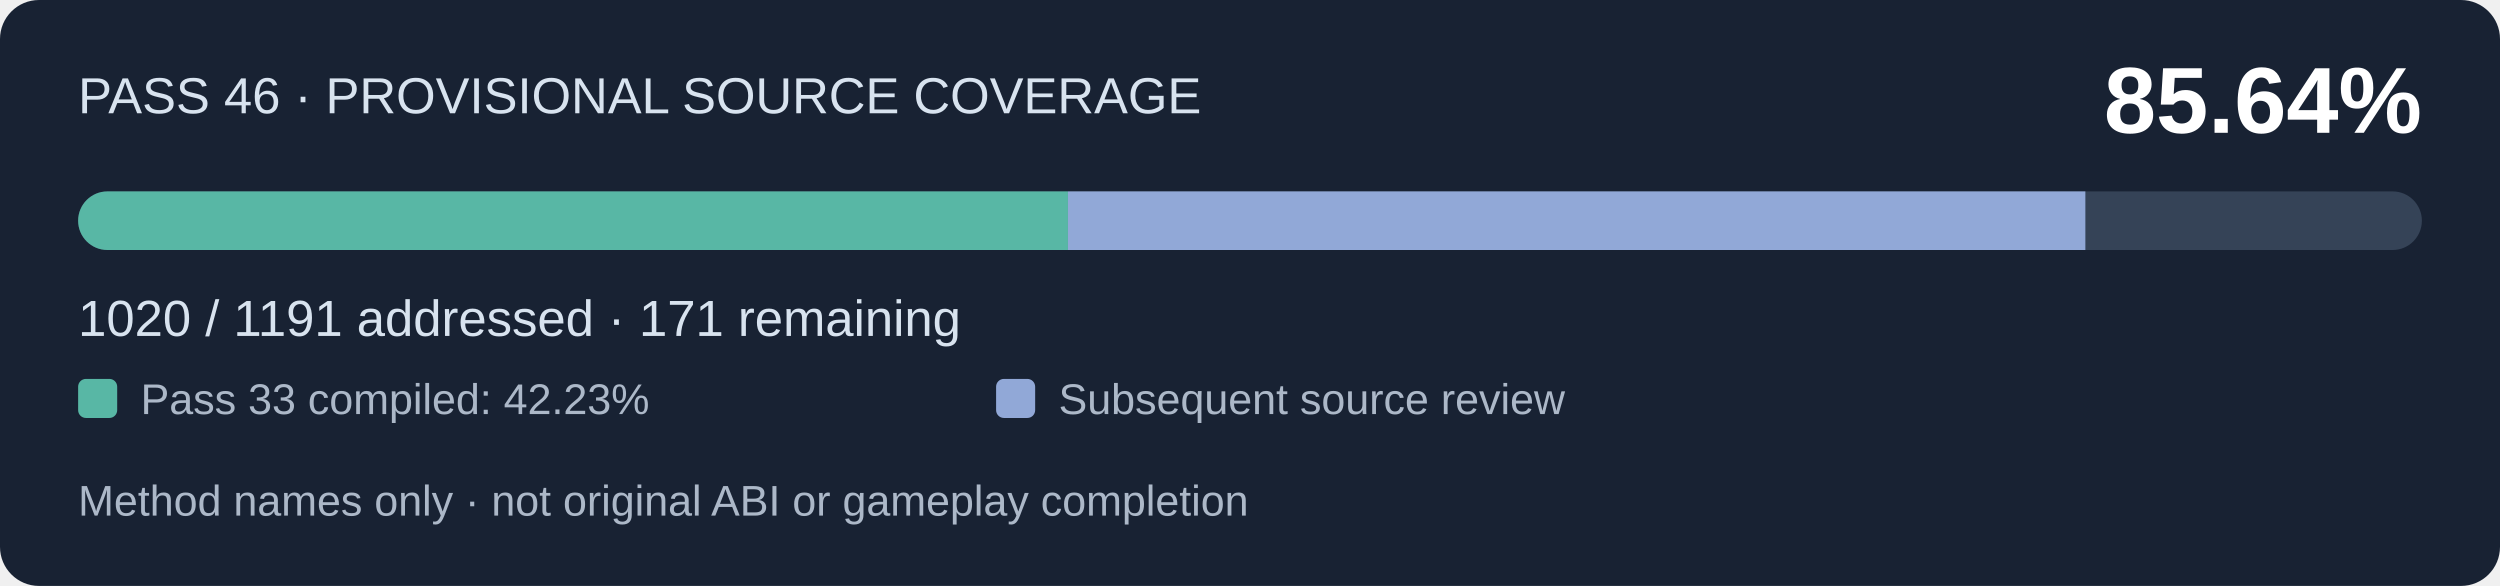
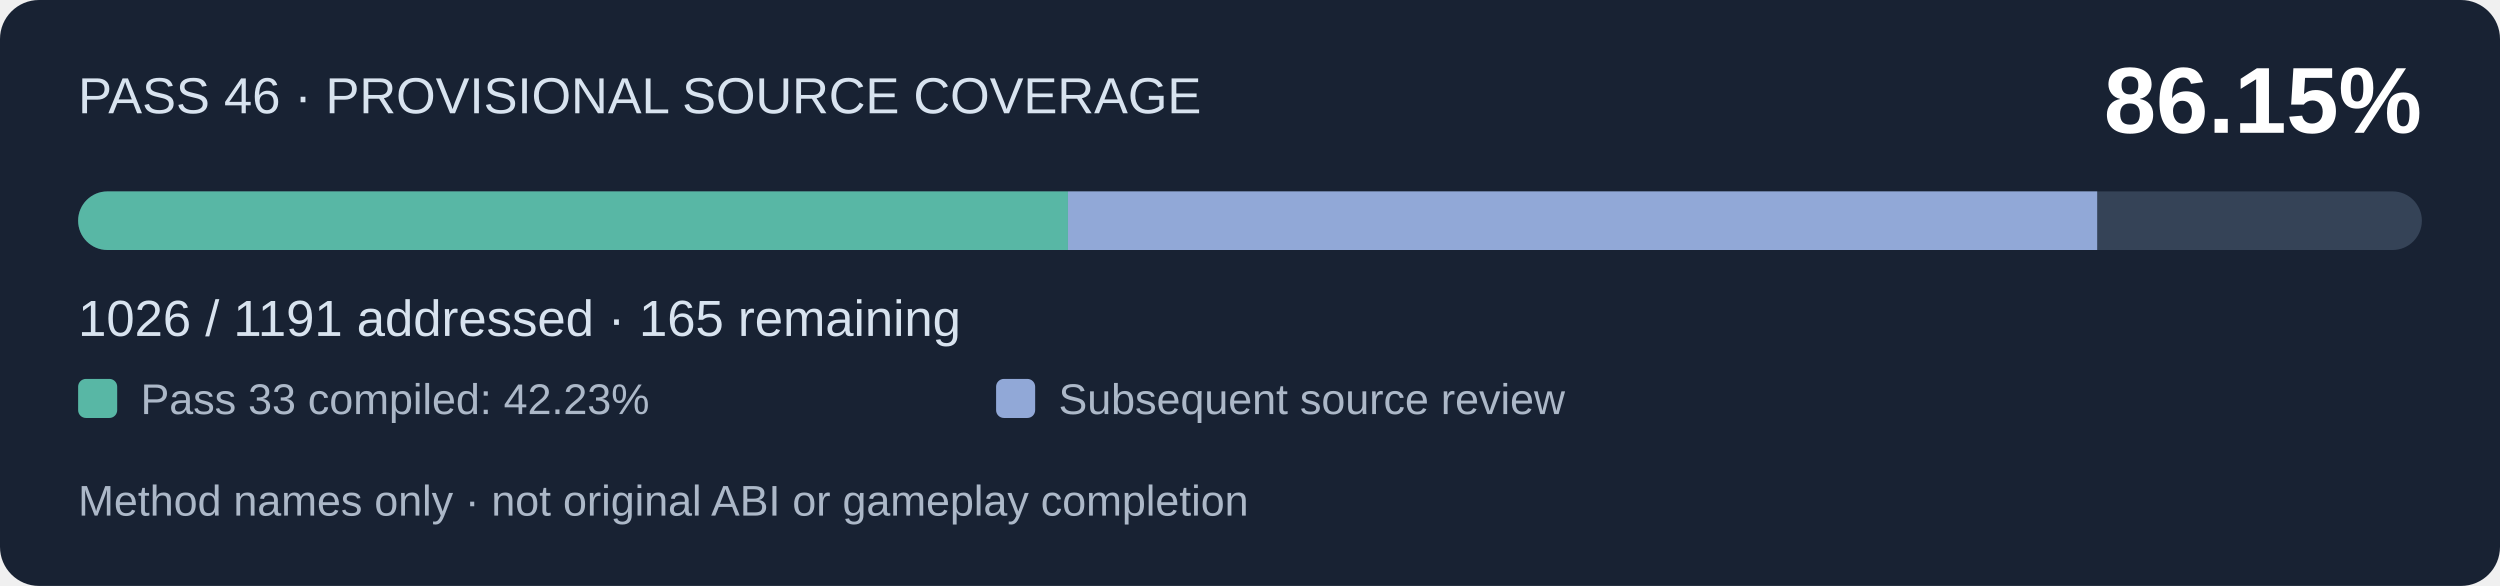
<svg xmlns="http://www.w3.org/2000/svg" width="640" height="150" viewBox="0 0 640 150" role="img" aria-labelledby="title description">
  <rect width="640" height="150" rx="10" fill="#182233" />
  <text x="20" y="29" fill="#d8e3ef" font-family="Verdana,Arial,sans-serif" font-size="13">PASS 46 · PROVISIONAL SOURCE COVERAGE</text>
-   <text x="620" y="34" text-anchor="end" fill="#ffffff" font-family="Verdana,Arial,sans-serif" font-size="24" font-weight="bold">85.64%</text>
+   <text x="620" y="34" text-anchor="end" fill="#ffffff" font-family="Verdana,Arial,sans-serif" font-size="24" font-weight="bold">86.15%</text>
  <rect x="20" y="49" width="600" height="15" rx="7.5" fill="#354357" />
  <clipPath id="bar">
    <rect x="20" y="49" width="600" height="15" rx="7.5" />
  </clipPath>
  <g clip-path="url(#bar)">
    <rect x="20" y="49" width="253.4" height="15" fill="#58b7a5" />
-     <rect x="273.401" y="49" width="260.453" height="15" fill="#91a8d7" />
+     <rect x="273.401" y="49" width="263.476" height="15" fill="#91a8d7" />
  </g>
-   <text x="20" y="86" fill="#d8e3ef" font-family="Verdana,Arial,sans-serif" font-size="13">1020 / 1191 addressed · 171 remaining</text>
+   <text x="20" y="86" fill="#d8e3ef" font-family="Verdana,Arial,sans-serif" font-size="13">1026 / 1191 addressed · 165 remaining</text>
  <rect x="20" y="97" width="10" height="10" rx="2" fill="#58b7a5" />
  <text x="36" y="106" fill="#acb8c8" font-family="Verdana,Arial,sans-serif" font-size="11">Pass 33 compiled: 42.23%</text>
  <rect x="255" y="97" width="10" height="10" rx="2" fill="#91a8d7" />
  <text x="271" y="106" fill="#acb8c8" font-family="Verdana,Arial,sans-serif" font-size="11">Subsequent source review</text>
  <text x="20" y="132" fill="#acb8c8" font-family="Verdana,Arial,sans-serif" font-size="11">Method names only · not original ABI or gameplay completion</text>
</svg>
